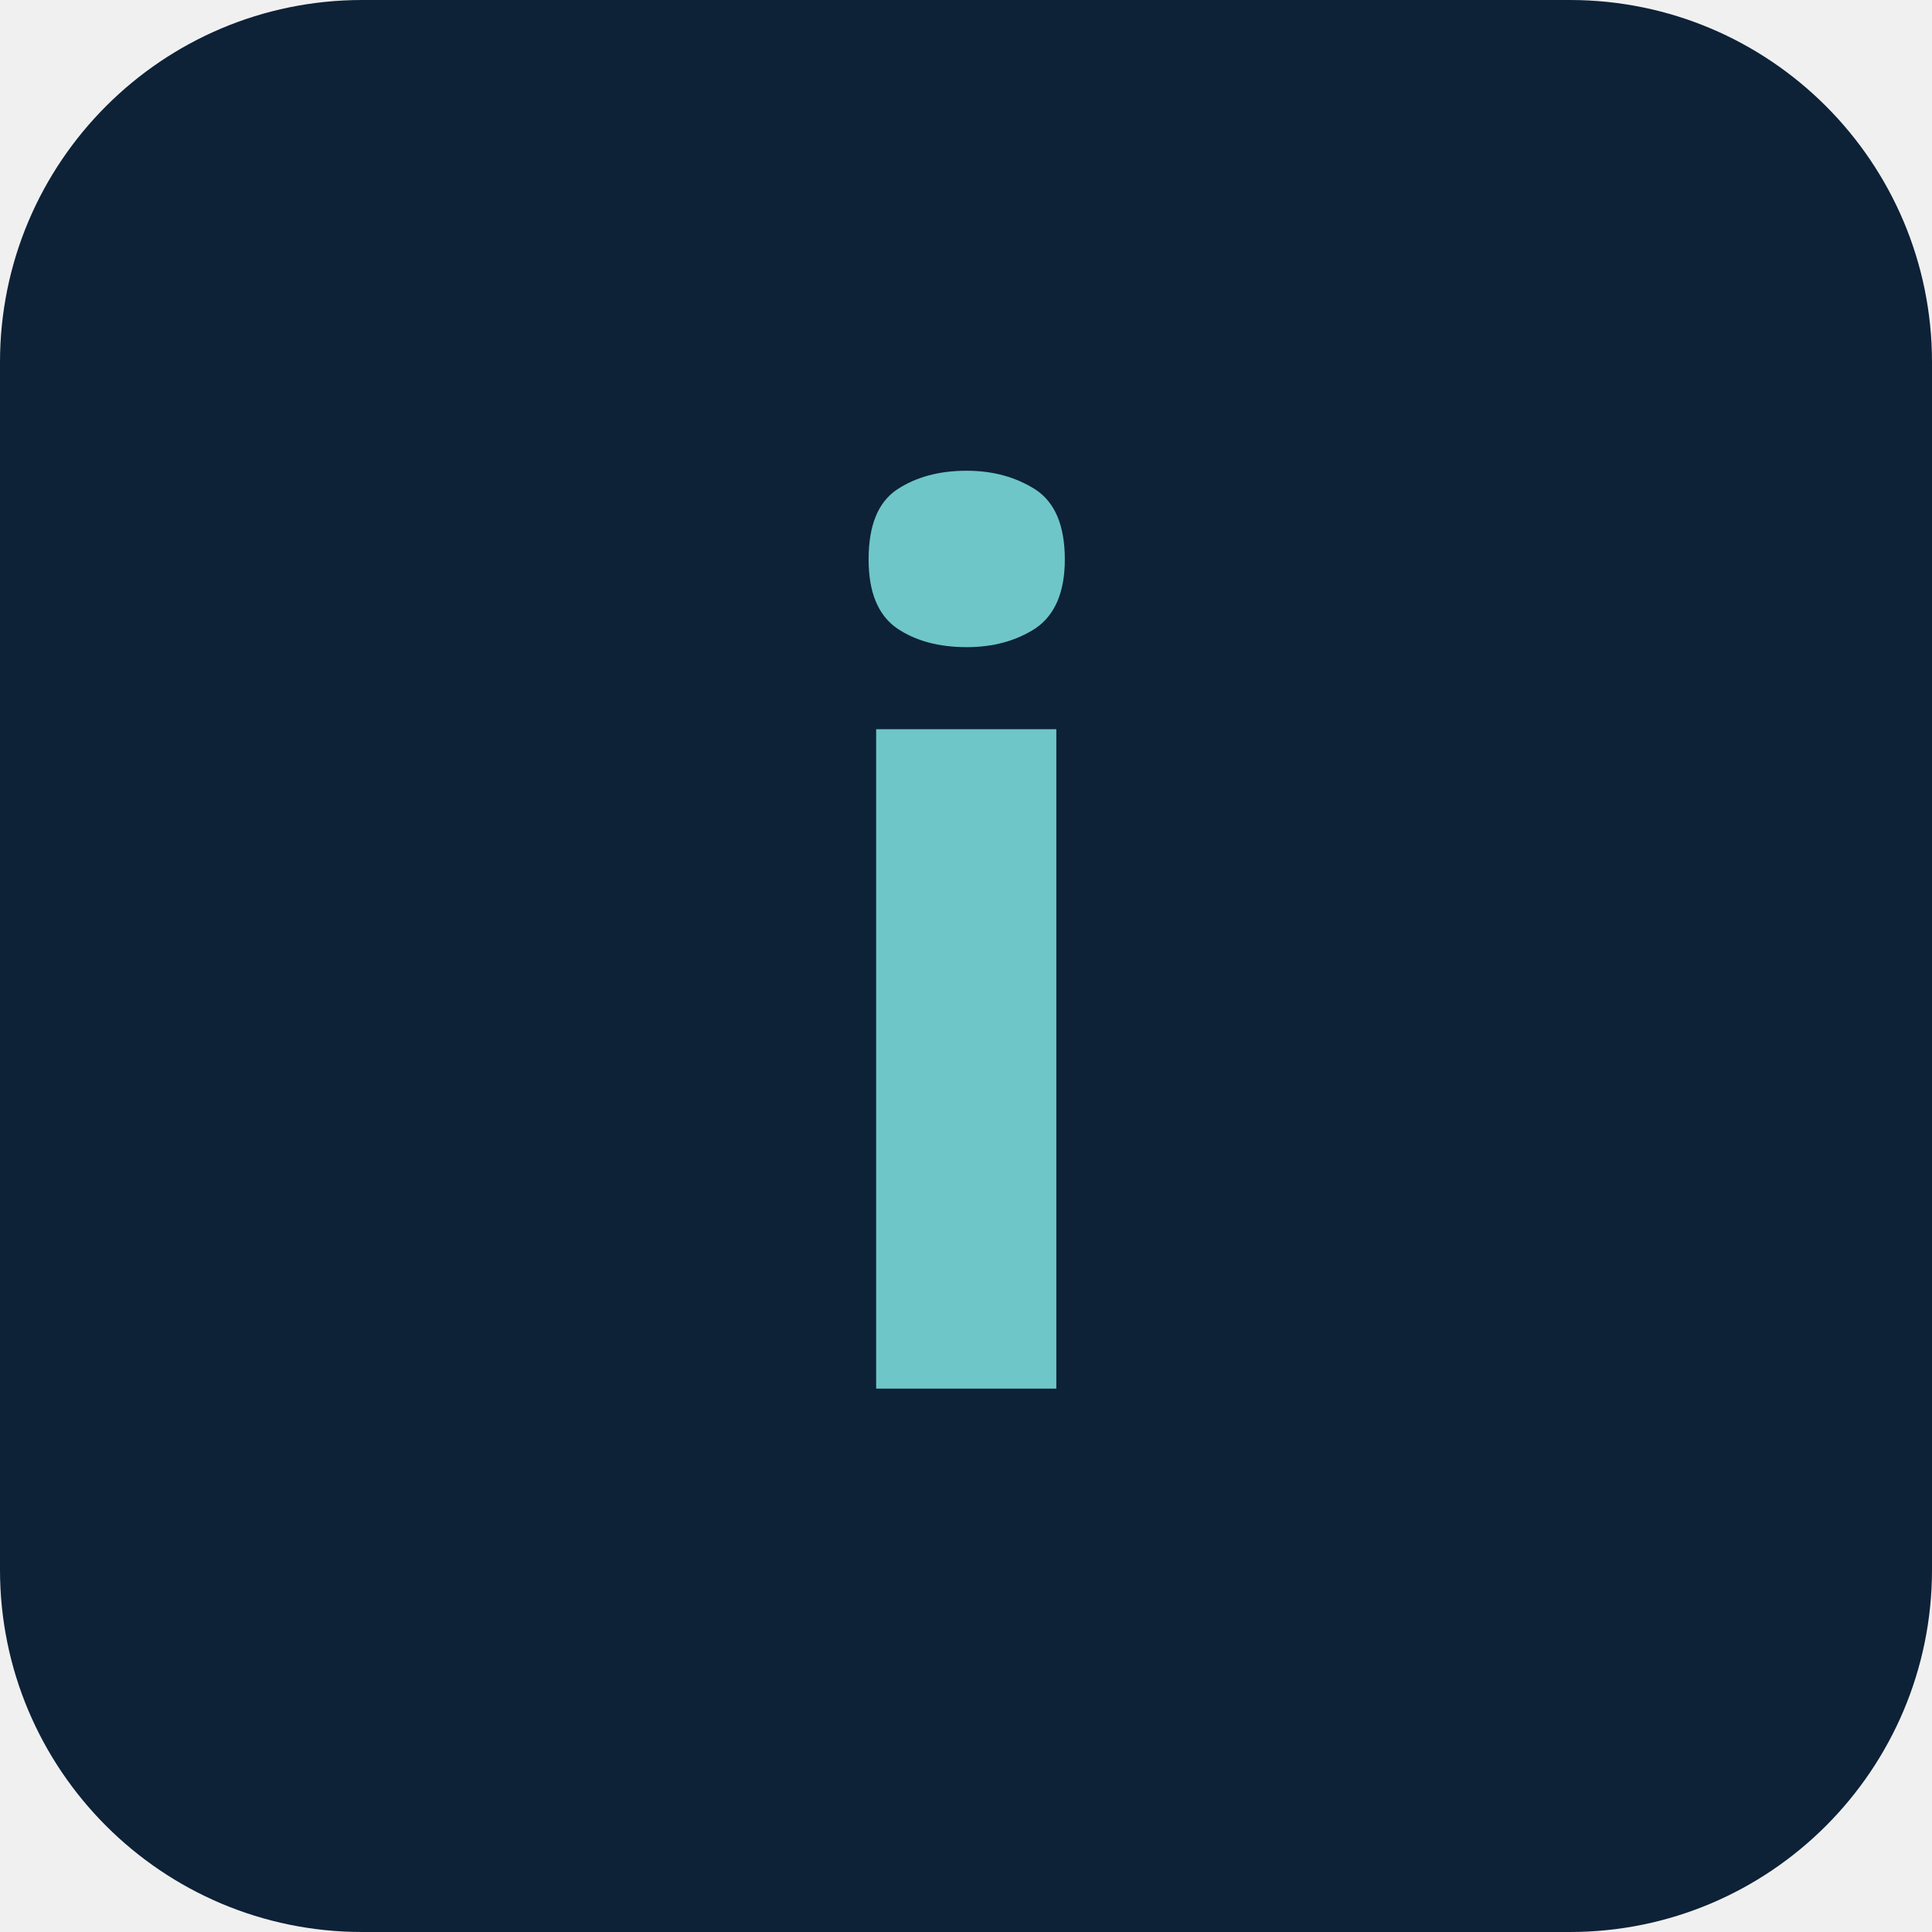
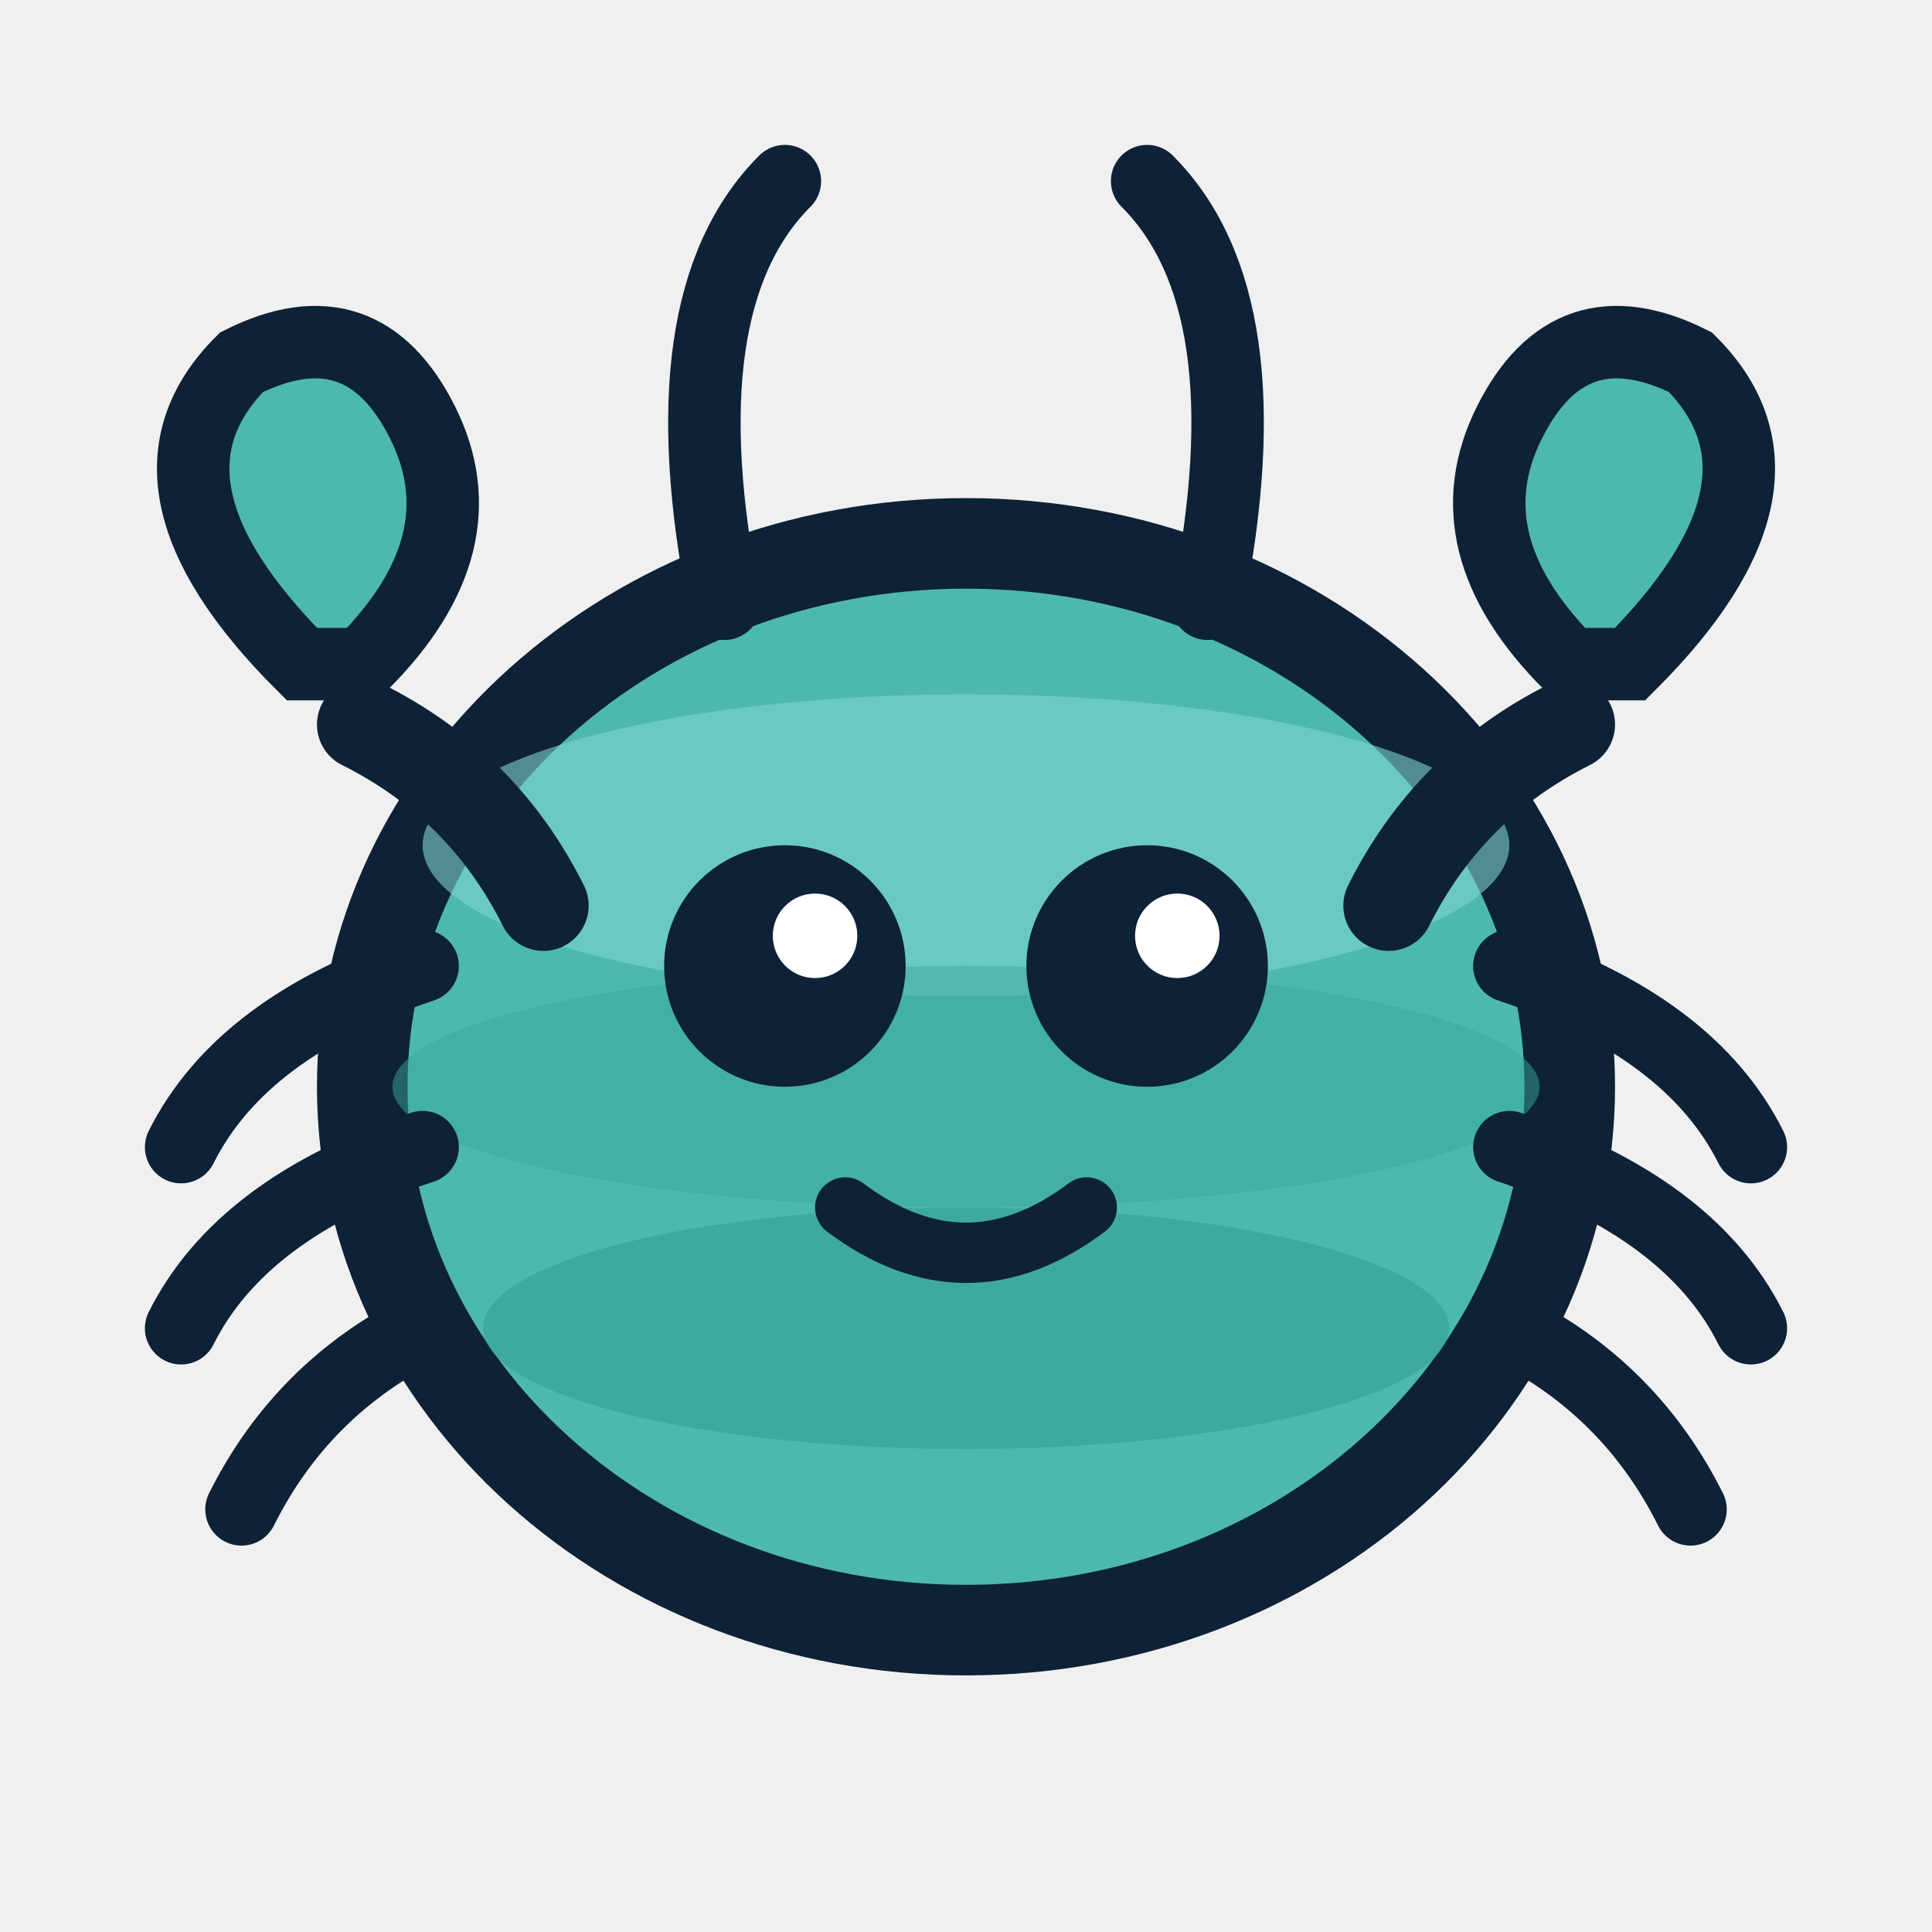
<svg xmlns="http://www.w3.org/2000/svg" viewBox="0 0 32 32">
-   <rect width="32" height="32" rx="6" fill="#0d2137" />
-   <text x="16" y="23" text-anchor="middle" font-size="20" fill="#6ec6c8" font-family="system-ui" font-weight="bold">i</text>
+   <ellipse cx="16" cy="18" rx="10" ry="9" fill="#4db8b0" stroke="#0d2137" stroke-width="1.5" />
+   <ellipse cx="16" cy="14" rx="9" ry="2.5" fill="#7ed4d0" opacity="0.6" />
+   <ellipse cx="16" cy="18" rx="9.5" ry="2" fill="#3aa89e" opacity="0.5" />
+   <ellipse cx="16" cy="22" rx="8" ry="2" fill="#2d9a8f" opacity="0.5" />
+   <path d="M5 11 Q2 8 4 6 Q6 5 7 7 Q8 9 6 11 Z" fill="#4db8b0" stroke="#0d2137" stroke-width="1.2" />
+   <path d="M27 11 Q30 8 28 6 Q26 5 25 7 Q24 9 26 11 Z" fill="#4db8b0" stroke="#0d2137" stroke-width="1.2" />
+   <path d="M6 12 Q8 13 9 15" fill="none" stroke="#0d2137" stroke-width="1.5" stroke-linecap="round" />
+   <path d="M26 12 Q24 13 23 15" fill="none" stroke="#0d2137" stroke-width="1.5" stroke-linecap="round" />
+   <path d="M12 10 Q11 5 13 3" fill="none" stroke="#0d2137" stroke-width="1.2" stroke-linecap="round" />
+   <path d="M20 10 Q21 5 19 3" fill="none" stroke="#0d2137" stroke-width="1.2" stroke-linecap="round" />
+   <circle cx="13" cy="16" r="2" fill="#0d2137" />
+   <circle cx="13.5" cy="15.5" r="0.7" fill="white" />
+   <circle cx="19" cy="16" r="2" fill="#0d2137" />
+   <circle cx="19.5" cy="15.5" r="0.7" fill="white" />
+   <path d="M14 20 Q16 21.5 18 20" fill="none" stroke="#0d2137" stroke-width="1" stroke-linecap="round" />
+   <path d="M7 16 Q4 17 3 19" fill="none" stroke="#0d2137" stroke-width="1.2" stroke-linecap="round" />
+   <path d="M7 19 Q4 20 3 22" fill="none" stroke="#0d2137" stroke-width="1.2" stroke-linecap="round" />
+   <path d="M7 22 Q5 23 4 25" fill="none" stroke="#0d2137" stroke-width="1.2" stroke-linecap="round" />
+   <path d="M25 16 Q28 17 29 19" fill="none" stroke="#0d2137" stroke-width="1.2" stroke-linecap="round" />
+   <path d="M25 19 Q28 20 29 22" fill="none" stroke="#0d2137" stroke-width="1.2" stroke-linecap="round" />
+   <path d="M25 22 Q27 23 28 25" fill="none" stroke="#0d2137" stroke-width="1.2" stroke-linecap="round" />
</svg>
